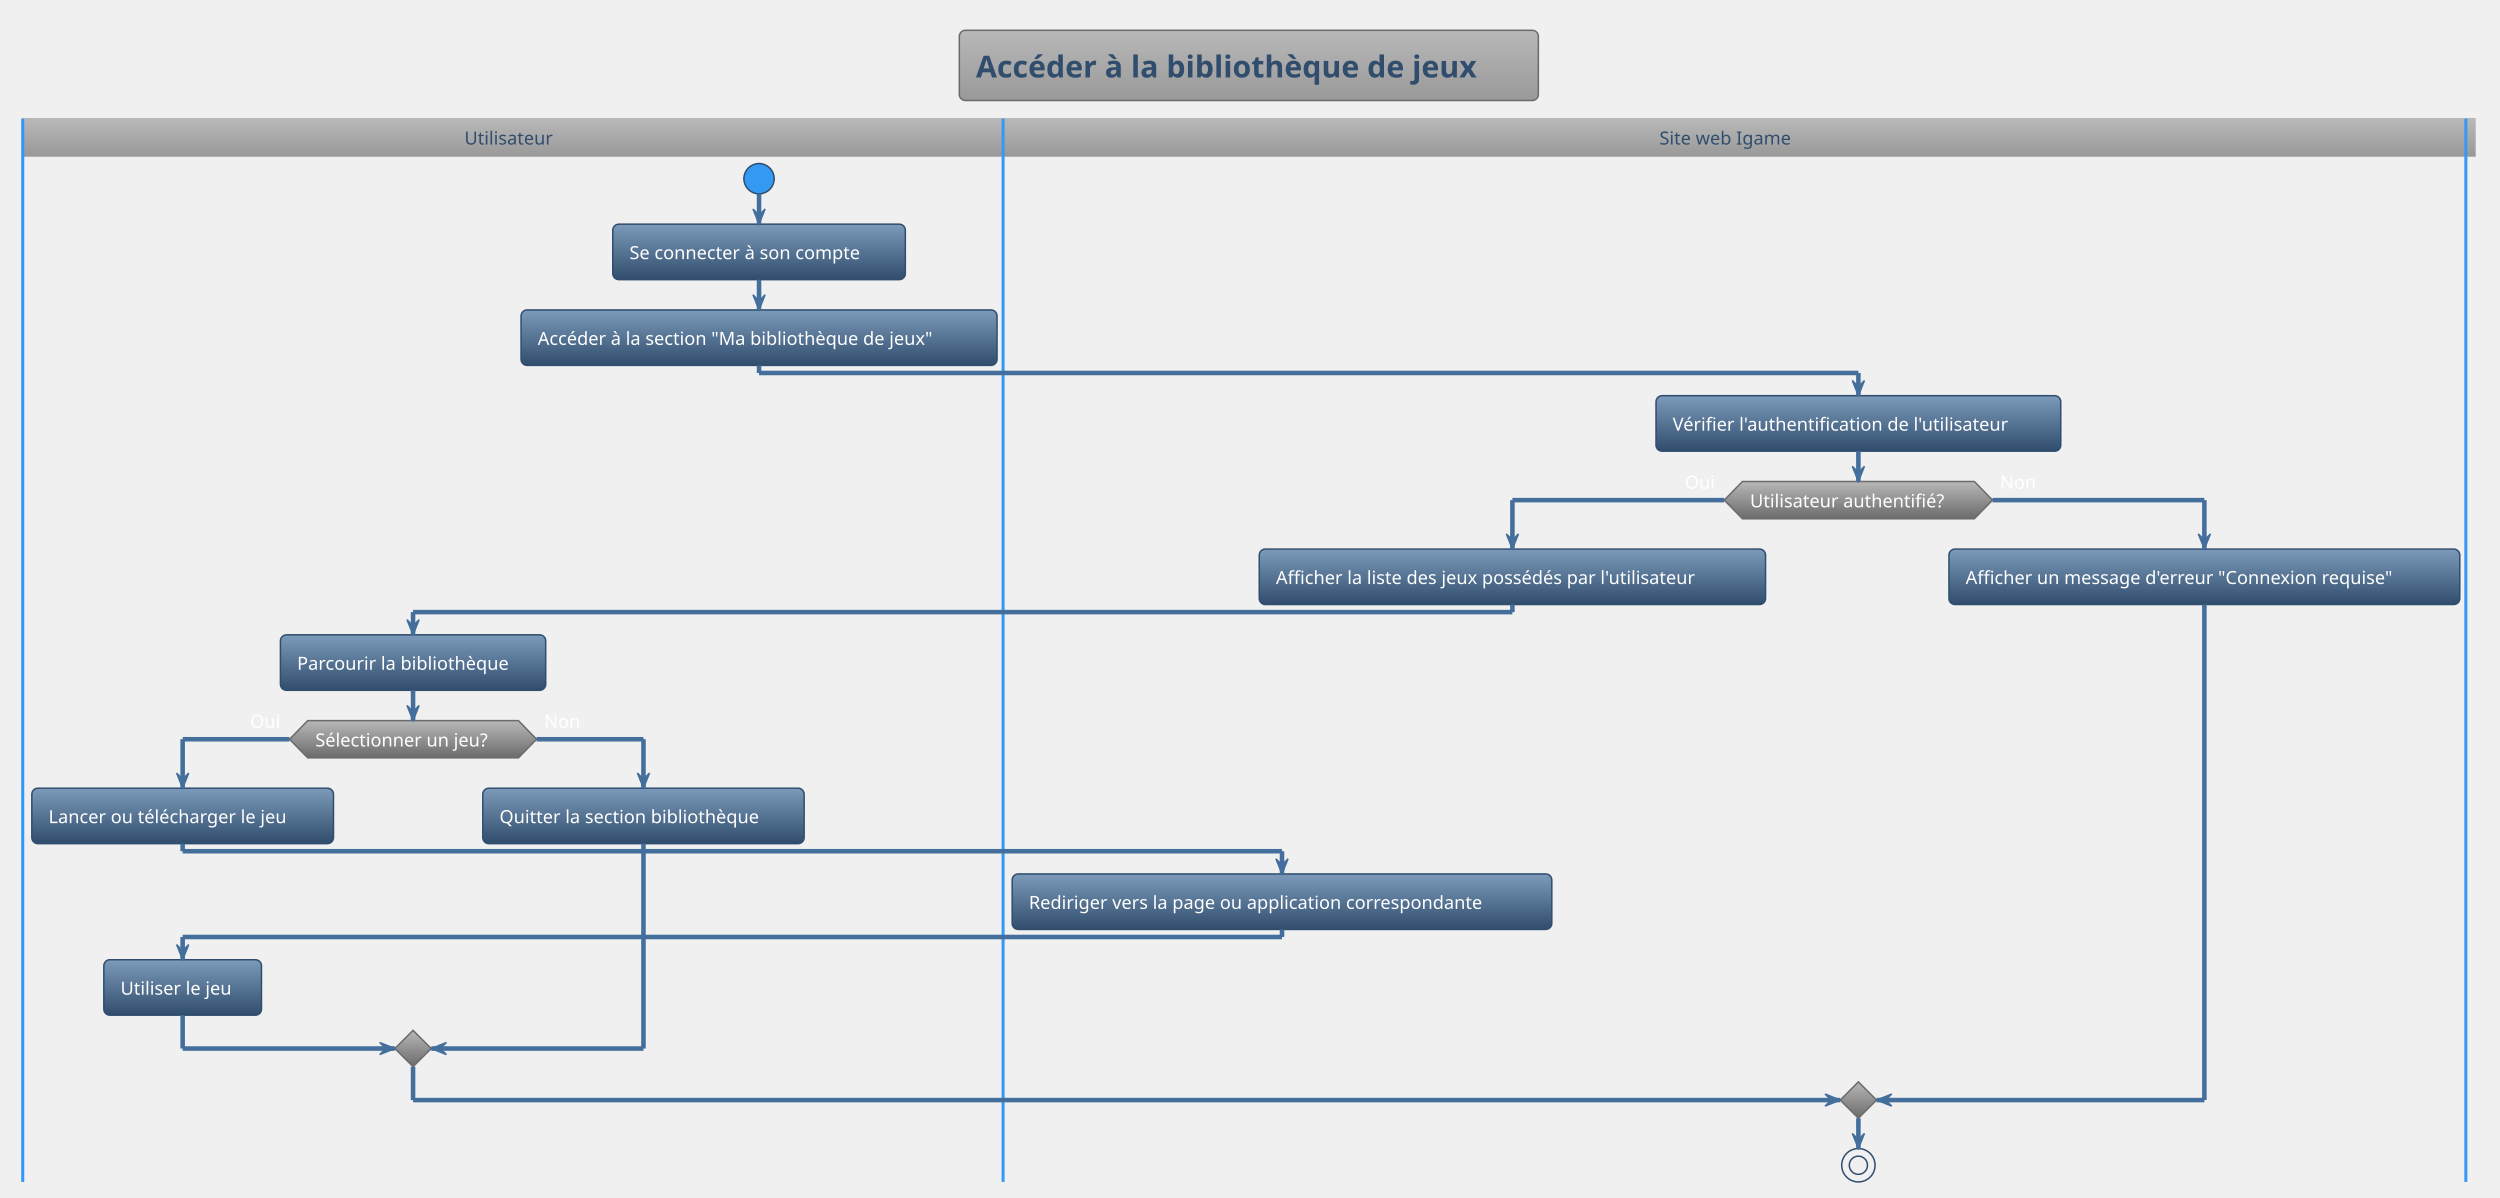
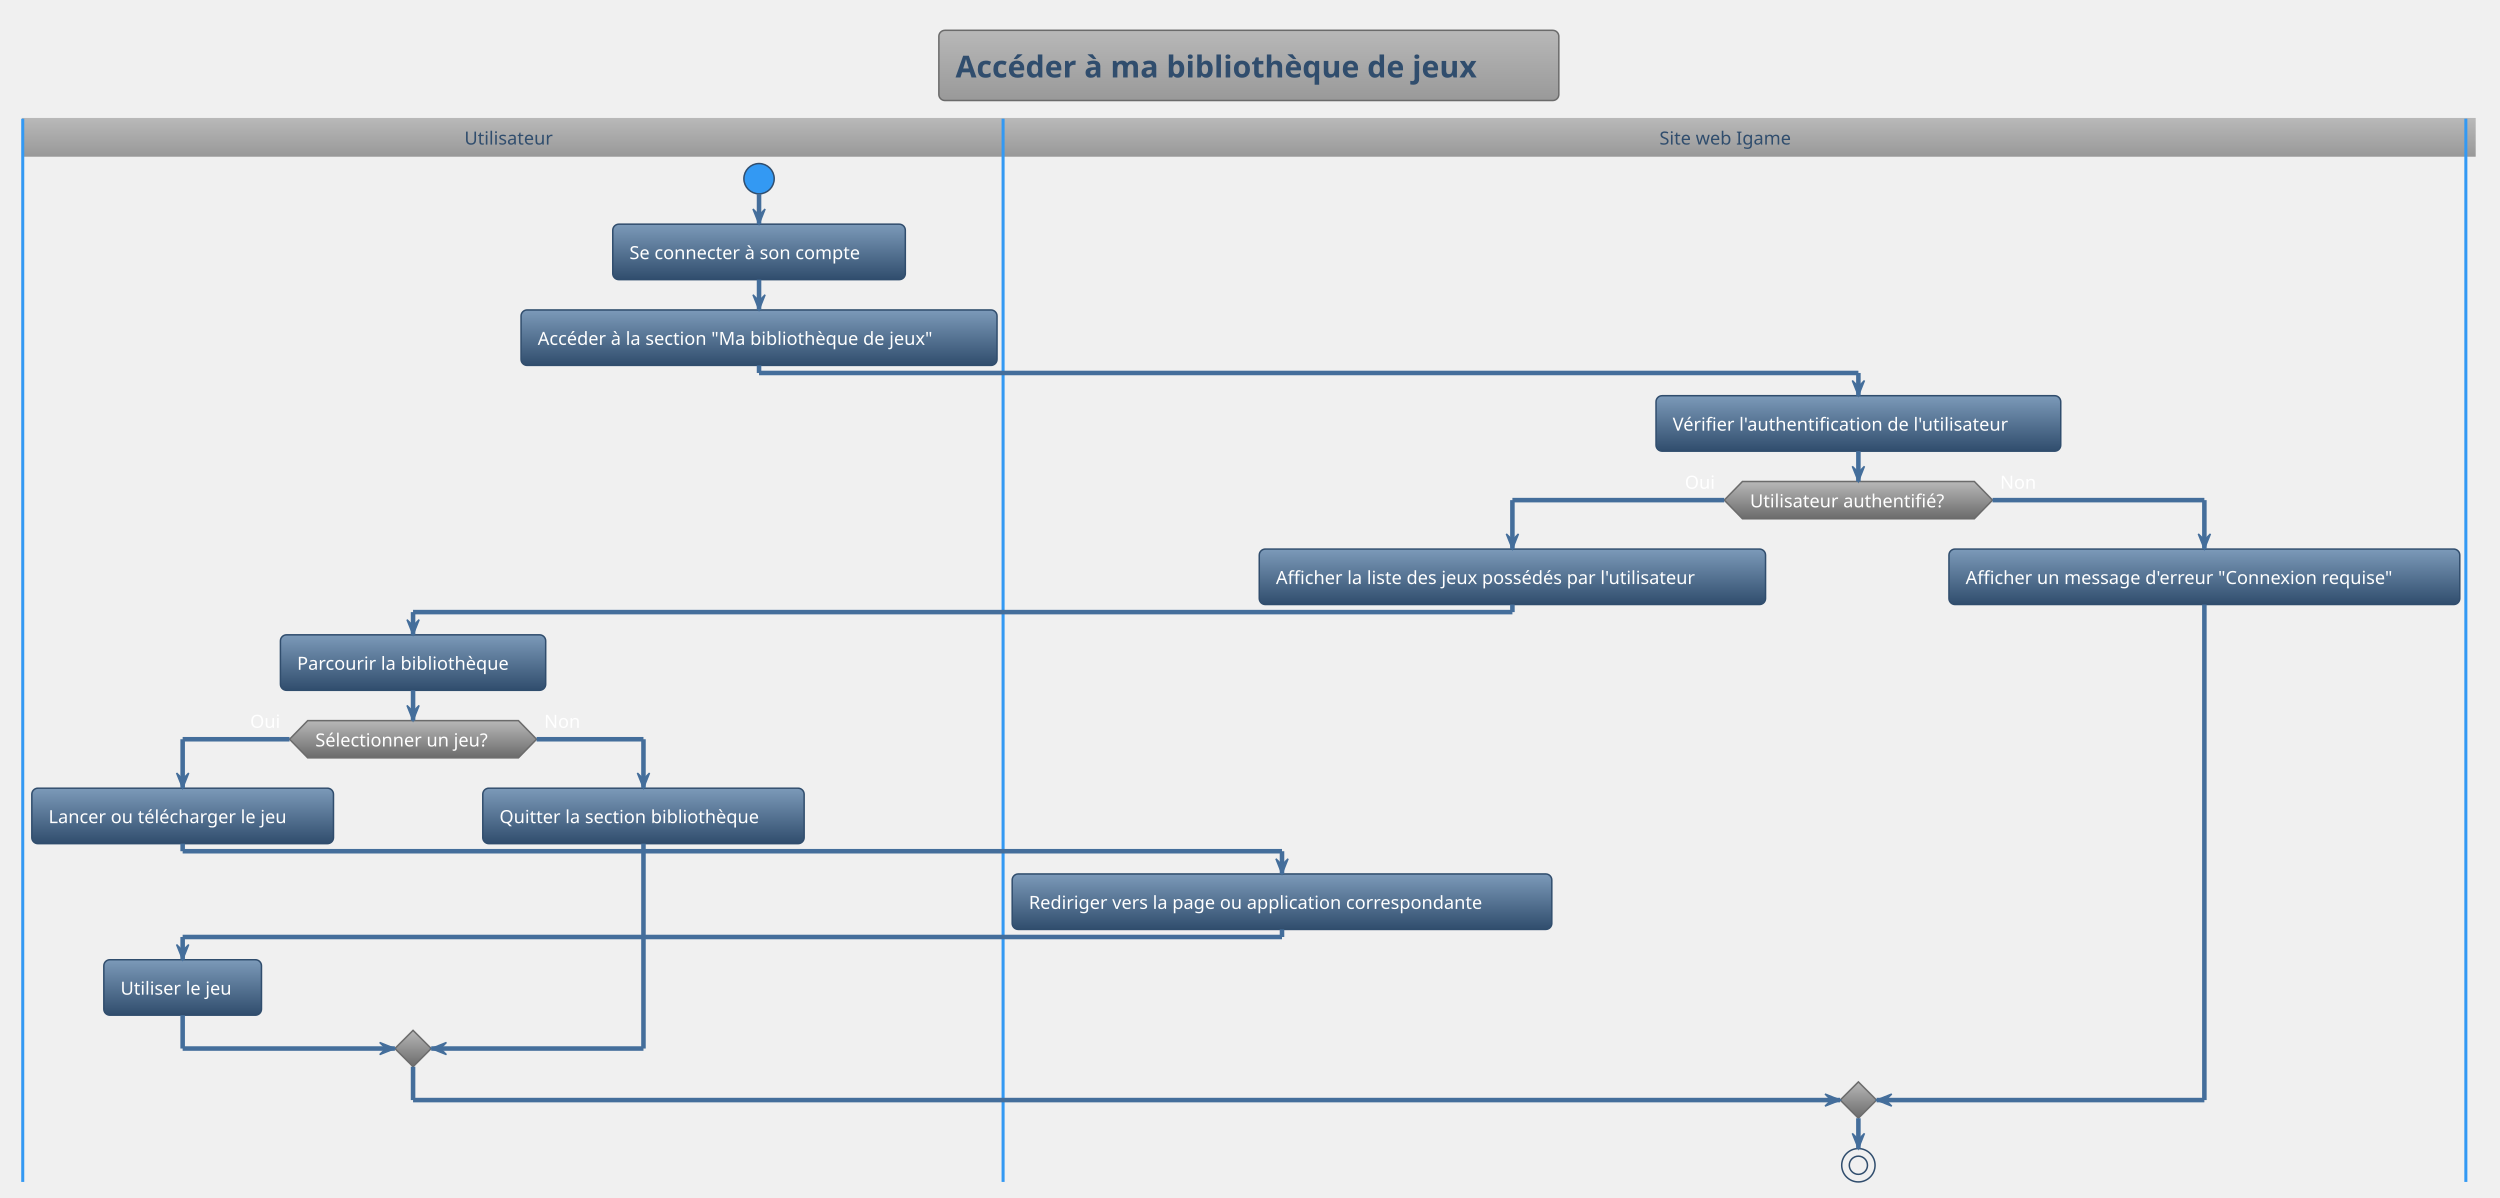
<svg xmlns="http://www.w3.org/2000/svg" contentStyleType="text/css" height="823.958px" preserveAspectRatio="none" style="width:1718px;height:823px;" version="1.1" viewBox="0 0 1718 823" width="1718.75px" zoomAndPan="magnify">
  <defs>
-     <linearGradient id="g2rcymad26xsp0" x1="50%" x2="50%" y1="0%" y2="100%">
+     <linearGradient id="gtjy6usbme7u20" x1="50%" x2="50%" y1="0%" y2="100%">
      <stop offset="0%" stop-color="#B8B8B8" />
      <stop offset="100%" stop-color="#999999" />
    </linearGradient>
-     <linearGradient id="g2rcymad26xsp1" x1="50%" x2="50%" y1="0%" y2="100%">
+     <linearGradient id="gtjy6usbme7u21" x1="50%" x2="50%" y1="0%" y2="100%">
      <stop offset="0%" stop-color="#7C9AB9" />
      <stop offset="100%" stop-color="#304D6D" />
    </linearGradient>
-     <linearGradient id="g2rcymad26xsp2" x1="50%" x2="50%" y1="0%" y2="100%">
+     <linearGradient id="gtjy6usbme7u22" x1="50%" x2="50%" y1="0%" y2="100%">
      <stop offset="0%" stop-color="#B8B8B8" />
      <stop offset="100%" stop-color="#6B6B6B" />
    </linearGradient>
  </defs>
  <g>
-     <rect fill="url(#g2rcymad26xsp0)" height="48.236" id="_title" rx="4.167" ry="4.167" style="stroke:#6B6B6B;stroke-width:1.042;" width="397.917" x="659.245" y="20.833" />
-     <text fill="#304D6D" font-family="Verdana" font-size="20.833" font-weight="bold" lengthAdjust="spacing" textLength="375" x="670.703" y="53.237">Accéder à la bibliothèque de jeux</text>
-     <rect fill="url(#g2rcymad26xsp0)" height="25.608" style="stroke:url(#g2rcymad26xsp0);stroke-width:1.042;" width="1685.156" x="15.625" y="81.569" />
+     <rect fill="url(#gtjy6usbme7u20)" height="48.236" id="_title" rx="4.167" ry="4.167" style="stroke:#6B6B6B;stroke-width:1.042;" width="426.042" x="645.182" y="20.833" />
+     <text fill="#304D6D" font-family="Verdana" font-size="20.833" font-weight="bold" lengthAdjust="spacing" textLength="403.125" x="656.641" y="53.237">Accéder à ma bibliothèque de jeux</text>
+     <rect fill="url(#gtjy6usbme7u20)" height="25.608" style="stroke:url(#gtjy6usbme7u20);stroke-width:1.042;" width="1685.156" x="15.625" y="81.569" />
    <ellipse cx="521.615" cy="122.803" fill="#3399F3" rx="10.417" ry="10.417" style="stroke:#304D6D;stroke-width:1.042;" />
-     <rect fill="url(#g2rcymad26xsp1)" height="38.108" rx="4.167" ry="4.167" style="stroke:#304D6D;stroke-width:1.042;" width="201.042" x="421.094" y="154.053" />
+     <rect fill="url(#gtjy6usbme7u21)" height="38.108" rx="4.167" ry="4.167" style="stroke:#304D6D;stroke-width:1.042;" width="201.042" x="421.094" y="154.053" />
    <text fill="#FFFFFF" font-family="Verdana" font-size="12.5" lengthAdjust="spacing" textLength="178.125" x="432.552" y="178.078">Se connecter à son compte</text>
-     <rect fill="url(#g2rcymad26xsp1)" height="38.108" rx="4.167" ry="4.167" style="stroke:#304D6D;stroke-width:1.042;" width="327.083" x="358.073" y="212.994" />
+     <rect fill="url(#gtjy6usbme7u21)" height="38.108" rx="4.167" ry="4.167" style="stroke:#304D6D;stroke-width:1.042;" width="327.083" x="358.073" y="212.994" />
    <text fill="#FFFFFF" font-family="Verdana" font-size="12.5" lengthAdjust="spacing" textLength="304.167" x="369.531" y="237.02">Accéder à la section "Ma bibliothèque de jeux"</text>
-     <rect fill="url(#g2rcymad26xsp1)" height="38.108" rx="4.167" ry="4.167" style="stroke:#304D6D;stroke-width:1.042;" width="182.292" x="192.708" y="436.261" />
+     <rect fill="url(#gtjy6usbme7u21)" height="38.108" rx="4.167" ry="4.167" style="stroke:#304D6D;stroke-width:1.042;" width="182.292" x="192.708" y="436.261" />
    <text fill="#FFFFFF" font-family="Verdana" font-size="12.5" lengthAdjust="spacing" textLength="159.375" x="204.167" y="460.286">Parcourir la bibliothèque</text>
-     <polygon fill="url(#g2rcymad26xsp2)" points="211.458,495.203,356.25,495.203,368.75,508.007,356.25,520.811,211.458,520.811,198.958,508.007,211.458,495.203" style="stroke:#6B6B6B;stroke-width:1.042;" />
+     <polygon fill="url(#gtjy6usbme7u22)" points="211.458,495.203,356.25,495.203,368.75,508.007,356.25,520.811,211.458,520.811,198.958,508.007,211.458,495.203" style="stroke:#6B6B6B;stroke-width:1.042;" />
    <text fill="#FFFFFF" font-family="Verdana" font-size="12.5" lengthAdjust="spacing" textLength="134.375" x="216.667" y="512.978">Sélectionner un jeu?</text>
    <text fill="#FFFFFF" font-family="Verdana" font-size="12.5" lengthAdjust="spacing" textLength="21.875" x="171.875" y="500.174">Oui</text>
    <text fill="#FFFFFF" font-family="Verdana" font-size="12.5" lengthAdjust="spacing" textLength="26.042" x="373.958" y="500.174">Non</text>
-     <rect fill="url(#g2rcymad26xsp1)" height="38.108" rx="4.167" ry="4.167" style="stroke:#304D6D;stroke-width:1.042;" width="207.292" x="21.875" y="541.644" />
+     <rect fill="url(#gtjy6usbme7u21)" height="38.108" rx="4.167" ry="4.167" style="stroke:#304D6D;stroke-width:1.042;" width="207.292" x="21.875" y="541.644" />
    <text fill="#FFFFFF" font-family="Verdana" font-size="12.5" lengthAdjust="spacing" textLength="184.375" x="33.333" y="565.67">Lancer ou télécharger le jeu</text>
-     <rect fill="url(#g2rcymad26xsp1)" height="38.108" rx="4.167" ry="4.167" style="stroke:#304D6D;stroke-width:1.042;" width="108.333" x="71.354" y="659.528" />
+     <rect fill="url(#gtjy6usbme7u21)" height="38.108" rx="4.167" ry="4.167" style="stroke:#304D6D;stroke-width:1.042;" width="108.333" x="71.354" y="659.528" />
    <text fill="#FFFFFF" font-family="Verdana" font-size="12.5" lengthAdjust="spacing" textLength="85.417" x="82.812" y="683.553">Utiliser le jeu</text>
-     <rect fill="url(#g2rcymad26xsp1)" height="38.108" rx="4.167" ry="4.167" style="stroke:#304D6D;stroke-width:1.042;" width="220.833" x="331.771" y="541.644" />
+     <rect fill="url(#gtjy6usbme7u21)" height="38.108" rx="4.167" ry="4.167" style="stroke:#304D6D;stroke-width:1.042;" width="220.833" x="331.771" y="541.644" />
    <text fill="#FFFFFF" font-family="Verdana" font-size="12.5" lengthAdjust="spacing" textLength="197.917" x="343.229" y="565.67">Quitter la section bibliothèque</text>
-     <polygon fill="url(#g2rcymad26xsp2)" points="283.854,708.053,296.354,720.553,283.854,733.053,271.354,720.553,283.854,708.053" style="stroke:#6B6B6B;stroke-width:1.042;" />
+     <polygon fill="url(#gtjy6usbme7u22)" points="283.854,708.053,296.354,720.553,283.854,733.053,271.354,720.553,283.854,708.053" style="stroke:#6B6B6B;stroke-width:1.042;" />
    <line style="stroke:#3399F3;stroke-width:2.083;" x1="15.625" x2="15.625" y1="81.569" y2="812.219" />
-     <rect fill="url(#g2rcymad26xsp1)" height="38.108" rx="4.167" ry="4.167" style="stroke:#304D6D;stroke-width:1.042;" width="278.125" x="1138.021" y="271.936" />
+     <rect fill="url(#gtjy6usbme7u21)" height="38.108" rx="4.167" ry="4.167" style="stroke:#304D6D;stroke-width:1.042;" width="278.125" x="1138.021" y="271.936" />
    <text fill="#FFFFFF" font-family="Verdana" font-size="12.5" lengthAdjust="spacing" textLength="255.208" x="1149.479" y="295.962">Vérifier l'authentification de l'utilisateur</text>
-     <polygon fill="url(#g2rcymad26xsp2)" points="1197.396,330.878,1356.771,330.878,1369.271,343.682,1356.771,356.486,1197.396,356.486,1184.896,343.682,1197.396,330.878" style="stroke:#6B6B6B;stroke-width:1.042;" />
+     <polygon fill="url(#gtjy6usbme7u22)" points="1197.396,330.878,1356.771,330.878,1369.271,343.682,1356.771,356.486,1197.396,356.486,1184.896,343.682,1197.396,330.878" style="stroke:#6B6B6B;stroke-width:1.042;" />
    <text fill="#FFFFFF" font-family="Verdana" font-size="12.5" lengthAdjust="spacing" textLength="148.958" x="1202.604" y="348.653">Utilisateur authentifié?</text>
    <text fill="#FFFFFF" font-family="Verdana" font-size="12.5" lengthAdjust="spacing" textLength="21.875" x="1157.812" y="335.849">Oui</text>
    <text fill="#FFFFFF" font-family="Verdana" font-size="12.5" lengthAdjust="spacing" textLength="26.042" x="1374.479" y="335.849">Non</text>
-     <rect fill="url(#g2rcymad26xsp1)" height="38.108" rx="4.167" ry="4.167" style="stroke:#304D6D;stroke-width:1.042;" width="347.917" x="865.365" y="377.319" />
+     <rect fill="url(#gtjy6usbme7u21)" height="38.108" rx="4.167" ry="4.167" style="stroke:#304D6D;stroke-width:1.042;" width="347.917" x="865.365" y="377.319" />
    <text fill="#FFFFFF" font-family="Verdana" font-size="12.5" lengthAdjust="spacing" textLength="325" x="876.823" y="401.345">Afficher la liste des jeux possédés par l'utilisateur</text>
-     <rect fill="url(#g2rcymad26xsp1)" height="38.108" rx="4.167" ry="4.167" style="stroke:#304D6D;stroke-width:1.042;" width="370.833" x="695.573" y="600.586" />
+     <rect fill="url(#gtjy6usbme7u21)" height="38.108" rx="4.167" ry="4.167" style="stroke:#304D6D;stroke-width:1.042;" width="370.833" x="695.573" y="600.586" />
    <text fill="#FFFFFF" font-family="Verdana" font-size="12.5" lengthAdjust="spacing" textLength="347.917" x="707.031" y="624.611">Rediriger vers la page ou application correspondante</text>
-     <rect fill="url(#g2rcymad26xsp1)" height="38.108" rx="4.167" ry="4.167" style="stroke:#304D6D;stroke-width:1.042;" width="351.042" x="1339.323" y="377.319" />
+     <rect fill="url(#gtjy6usbme7u21)" height="38.108" rx="4.167" ry="4.167" style="stroke:#304D6D;stroke-width:1.042;" width="351.042" x="1339.323" y="377.319" />
    <text fill="#FFFFFF" font-family="Verdana" font-size="12.5" lengthAdjust="spacing" textLength="328.125" x="1350.781" y="401.345">Afficher un message d'erreur "Connexion requise"</text>
-     <polygon fill="url(#g2rcymad26xsp2)" points="1277.083,743.469,1289.583,755.969,1277.083,768.469,1264.583,755.969,1277.083,743.469" style="stroke:#6B6B6B;stroke-width:1.042;" />
+     <polygon fill="url(#gtjy6usbme7u22)" points="1277.083,743.469,1289.583,755.969,1277.083,768.469,1264.583,755.969,1277.083,743.469" style="stroke:#6B6B6B;stroke-width:1.042;" />
    <ellipse cx="1277.083" cy="800.761" fill="none" rx="11.458" ry="11.458" style="stroke:#304D6D;stroke-width:1.042;" />
    <ellipse cx="1277.083" cy="800.761" fill="none" rx="6.25" ry="6.25" style="stroke:#304D6D;stroke-width:1.042;" />
    <line style="stroke:#3399F3;stroke-width:2.083;" x1="689.323" x2="689.323" y1="81.569" y2="812.219" />
    <line style="stroke:#3399F3;stroke-width:2.083;" x1="1694.531" x2="1694.531" y1="81.569" y2="812.219" />
    <line style="stroke:#446E9B;stroke-width:3.125;" x1="521.615" x2="521.615" y1="133.219" y2="154.053" />
    <polygon fill="#446E9B" points="517.448,143.636,521.615,154.053,525.781,143.636,521.615,147.803" style="stroke:#446E9B;stroke-width:1.042;" />
    <line style="stroke:#446E9B;stroke-width:3.125;" x1="521.615" x2="521.615" y1="192.161" y2="212.994" />
    <polygon fill="#446E9B" points="517.448,202.578,521.615,212.994,525.781,202.578,521.615,206.744" style="stroke:#446E9B;stroke-width:1.042;" />
    <line style="stroke:#446E9B;stroke-width:3.125;" x1="198.958" x2="125.521" y1="508.007" y2="508.007" />
    <line style="stroke:#446E9B;stroke-width:3.125;" x1="125.521" x2="125.521" y1="508.007" y2="541.644" />
    <polygon fill="#446E9B" points="121.354,531.228,125.521,541.644,129.688,531.228,125.521,535.394" style="stroke:#446E9B;stroke-width:1.042;" />
    <line style="stroke:#446E9B;stroke-width:3.125;" x1="368.75" x2="442.188" y1="508.007" y2="508.007" />
    <line style="stroke:#446E9B;stroke-width:3.125;" x1="442.188" x2="442.188" y1="508.007" y2="541.644" />
    <polygon fill="#446E9B" points="438.021,531.228,442.188,541.644,446.354,531.228,442.188,535.394" style="stroke:#446E9B;stroke-width:1.042;" />
    <line style="stroke:#446E9B;stroke-width:3.125;" x1="125.521" x2="125.521" y1="697.636" y2="720.553" />
    <line style="stroke:#446E9B;stroke-width:3.125;" x1="125.521" x2="271.354" y1="720.553" y2="720.553" />
    <polygon fill="#446E9B" points="260.938,716.386,271.354,720.553,260.938,724.719,265.104,720.553" style="stroke:#446E9B;stroke-width:1.042;" />
    <line style="stroke:#446E9B;stroke-width:3.125;" x1="442.188" x2="442.188" y1="579.753" y2="720.553" />
    <line style="stroke:#446E9B;stroke-width:3.125;" x1="442.188" x2="296.354" y1="720.553" y2="720.553" />
    <polygon fill="#446E9B" points="306.771,716.386,296.354,720.553,306.771,724.719,302.604,720.553" style="stroke:#446E9B;stroke-width:1.042;" />
    <line style="stroke:#446E9B;stroke-width:3.125;" x1="283.854" x2="283.854" y1="474.369" y2="495.203" />
    <polygon fill="#446E9B" points="279.688,484.786,283.854,495.203,288.021,484.786,283.854,488.953" style="stroke:#446E9B;stroke-width:1.042;" />
    <line style="stroke:#446E9B;stroke-width:3.125;" x1="1184.896" x2="1039.323" y1="343.682" y2="343.682" />
    <line style="stroke:#446E9B;stroke-width:3.125;" x1="1039.323" x2="1039.323" y1="343.682" y2="377.319" />
    <polygon fill="#446E9B" points="1035.156,366.903,1039.323,377.319,1043.49,366.903,1039.323,371.069" style="stroke:#446E9B;stroke-width:1.042;" />
    <line style="stroke:#446E9B;stroke-width:3.125;" x1="1369.271" x2="1514.844" y1="343.682" y2="343.682" />
    <line style="stroke:#446E9B;stroke-width:3.125;" x1="1514.844" x2="1514.844" y1="343.682" y2="377.319" />
    <polygon fill="#446E9B" points="1510.677,366.903,1514.844,377.319,1519.01,366.903,1514.844,371.069" style="stroke:#446E9B;stroke-width:1.042;" />
    <line style="stroke:#446E9B;stroke-width:3.125;" x1="1514.844" x2="1514.844" y1="415.428" y2="755.969" />
    <line style="stroke:#446E9B;stroke-width:3.125;" x1="1514.844" x2="1289.583" y1="755.969" y2="755.969" />
    <polygon fill="#446E9B" points="1300,751.803,1289.583,755.969,1300,760.136,1295.833,755.969" style="stroke:#446E9B;stroke-width:1.042;" />
    <line style="stroke:#446E9B;stroke-width:3.125;" x1="1277.083" x2="1277.083" y1="310.044" y2="330.878" />
    <polygon fill="#446E9B" points="1272.917,320.461,1277.083,330.878,1281.25,320.461,1277.083,324.628" style="stroke:#446E9B;stroke-width:1.042;" />
    <line style="stroke:#446E9B;stroke-width:3.125;" x1="1277.083" x2="1277.083" y1="768.469" y2="789.303" />
    <polygon fill="#446E9B" points="1272.917,778.886,1277.083,789.303,1281.25,778.886,1277.083,783.053" style="stroke:#446E9B;stroke-width:1.042;" />
    <line style="stroke:#446E9B;stroke-width:3.125;" x1="521.615" x2="521.615" y1="251.103" y2="256.311" />
    <line style="stroke:#446E9B;stroke-width:3.125;" x1="521.615" x2="1277.083" y1="256.311" y2="256.311" />
    <line style="stroke:#446E9B;stroke-width:3.125;" x1="1277.083" x2="1277.083" y1="256.311" y2="271.936" />
    <polygon fill="#446E9B" points="1272.917,261.519,1277.083,271.936,1281.25,261.519,1277.083,265.686" style="stroke:#446E9B;stroke-width:1.042;" />
    <line style="stroke:#446E9B;stroke-width:3.125;" x1="1039.323" x2="1039.323" y1="415.428" y2="420.636" />
    <line style="stroke:#446E9B;stroke-width:3.125;" x1="1039.323" x2="283.854" y1="420.636" y2="420.636" />
    <line style="stroke:#446E9B;stroke-width:3.125;" x1="283.854" x2="283.854" y1="420.636" y2="436.261" />
    <polygon fill="#446E9B" points="279.688,425.844,283.854,436.261,288.021,425.844,283.854,430.011" style="stroke:#446E9B;stroke-width:1.042;" />
    <line style="stroke:#446E9B;stroke-width:3.125;" x1="125.521" x2="125.521" y1="579.753" y2="584.961" />
    <line style="stroke:#446E9B;stroke-width:3.125;" x1="125.521" x2="880.99" y1="584.961" y2="584.961" />
    <line style="stroke:#446E9B;stroke-width:3.125;" x1="880.99" x2="880.99" y1="584.961" y2="600.586" />
    <polygon fill="#446E9B" points="876.823,590.169,880.99,600.586,885.156,590.169,880.99,594.336" style="stroke:#446E9B;stroke-width:1.042;" />
    <line style="stroke:#446E9B;stroke-width:3.125;" x1="880.99" x2="880.99" y1="638.694" y2="643.903" />
    <line style="stroke:#446E9B;stroke-width:3.125;" x1="880.99" x2="125.521" y1="643.903" y2="643.903" />
    <line style="stroke:#446E9B;stroke-width:3.125;" x1="125.521" x2="125.521" y1="643.903" y2="659.528" />
    <polygon fill="#446E9B" points="121.354,649.111,125.521,659.528,129.688,649.111,125.521,653.278" style="stroke:#446E9B;stroke-width:1.042;" />
    <line style="stroke:#446E9B;stroke-width:3.125;" x1="283.854" x2="283.854" y1="733.053" y2="755.969" />
    <line style="stroke:#446E9B;stroke-width:3.125;" x1="283.854" x2="1264.583" y1="755.969" y2="755.969" />
    <polygon fill="#446E9B" points="1254.167,751.803,1264.583,755.969,1254.167,760.136,1258.333,755.969" style="stroke:#446E9B;stroke-width:1.042;" />
    <text fill="#304D6D" font-family="Verdana" font-size="12.5" lengthAdjust="spacing" textLength="66.667" x="319.141" y="99.345">Utilisateur</text>
    <text fill="#304D6D" font-family="Verdana" font-size="12.5" lengthAdjust="spacing" textLength="103.125" x="1140.365" y="99.345">Site web Igame</text>
  </g>
</svg>
